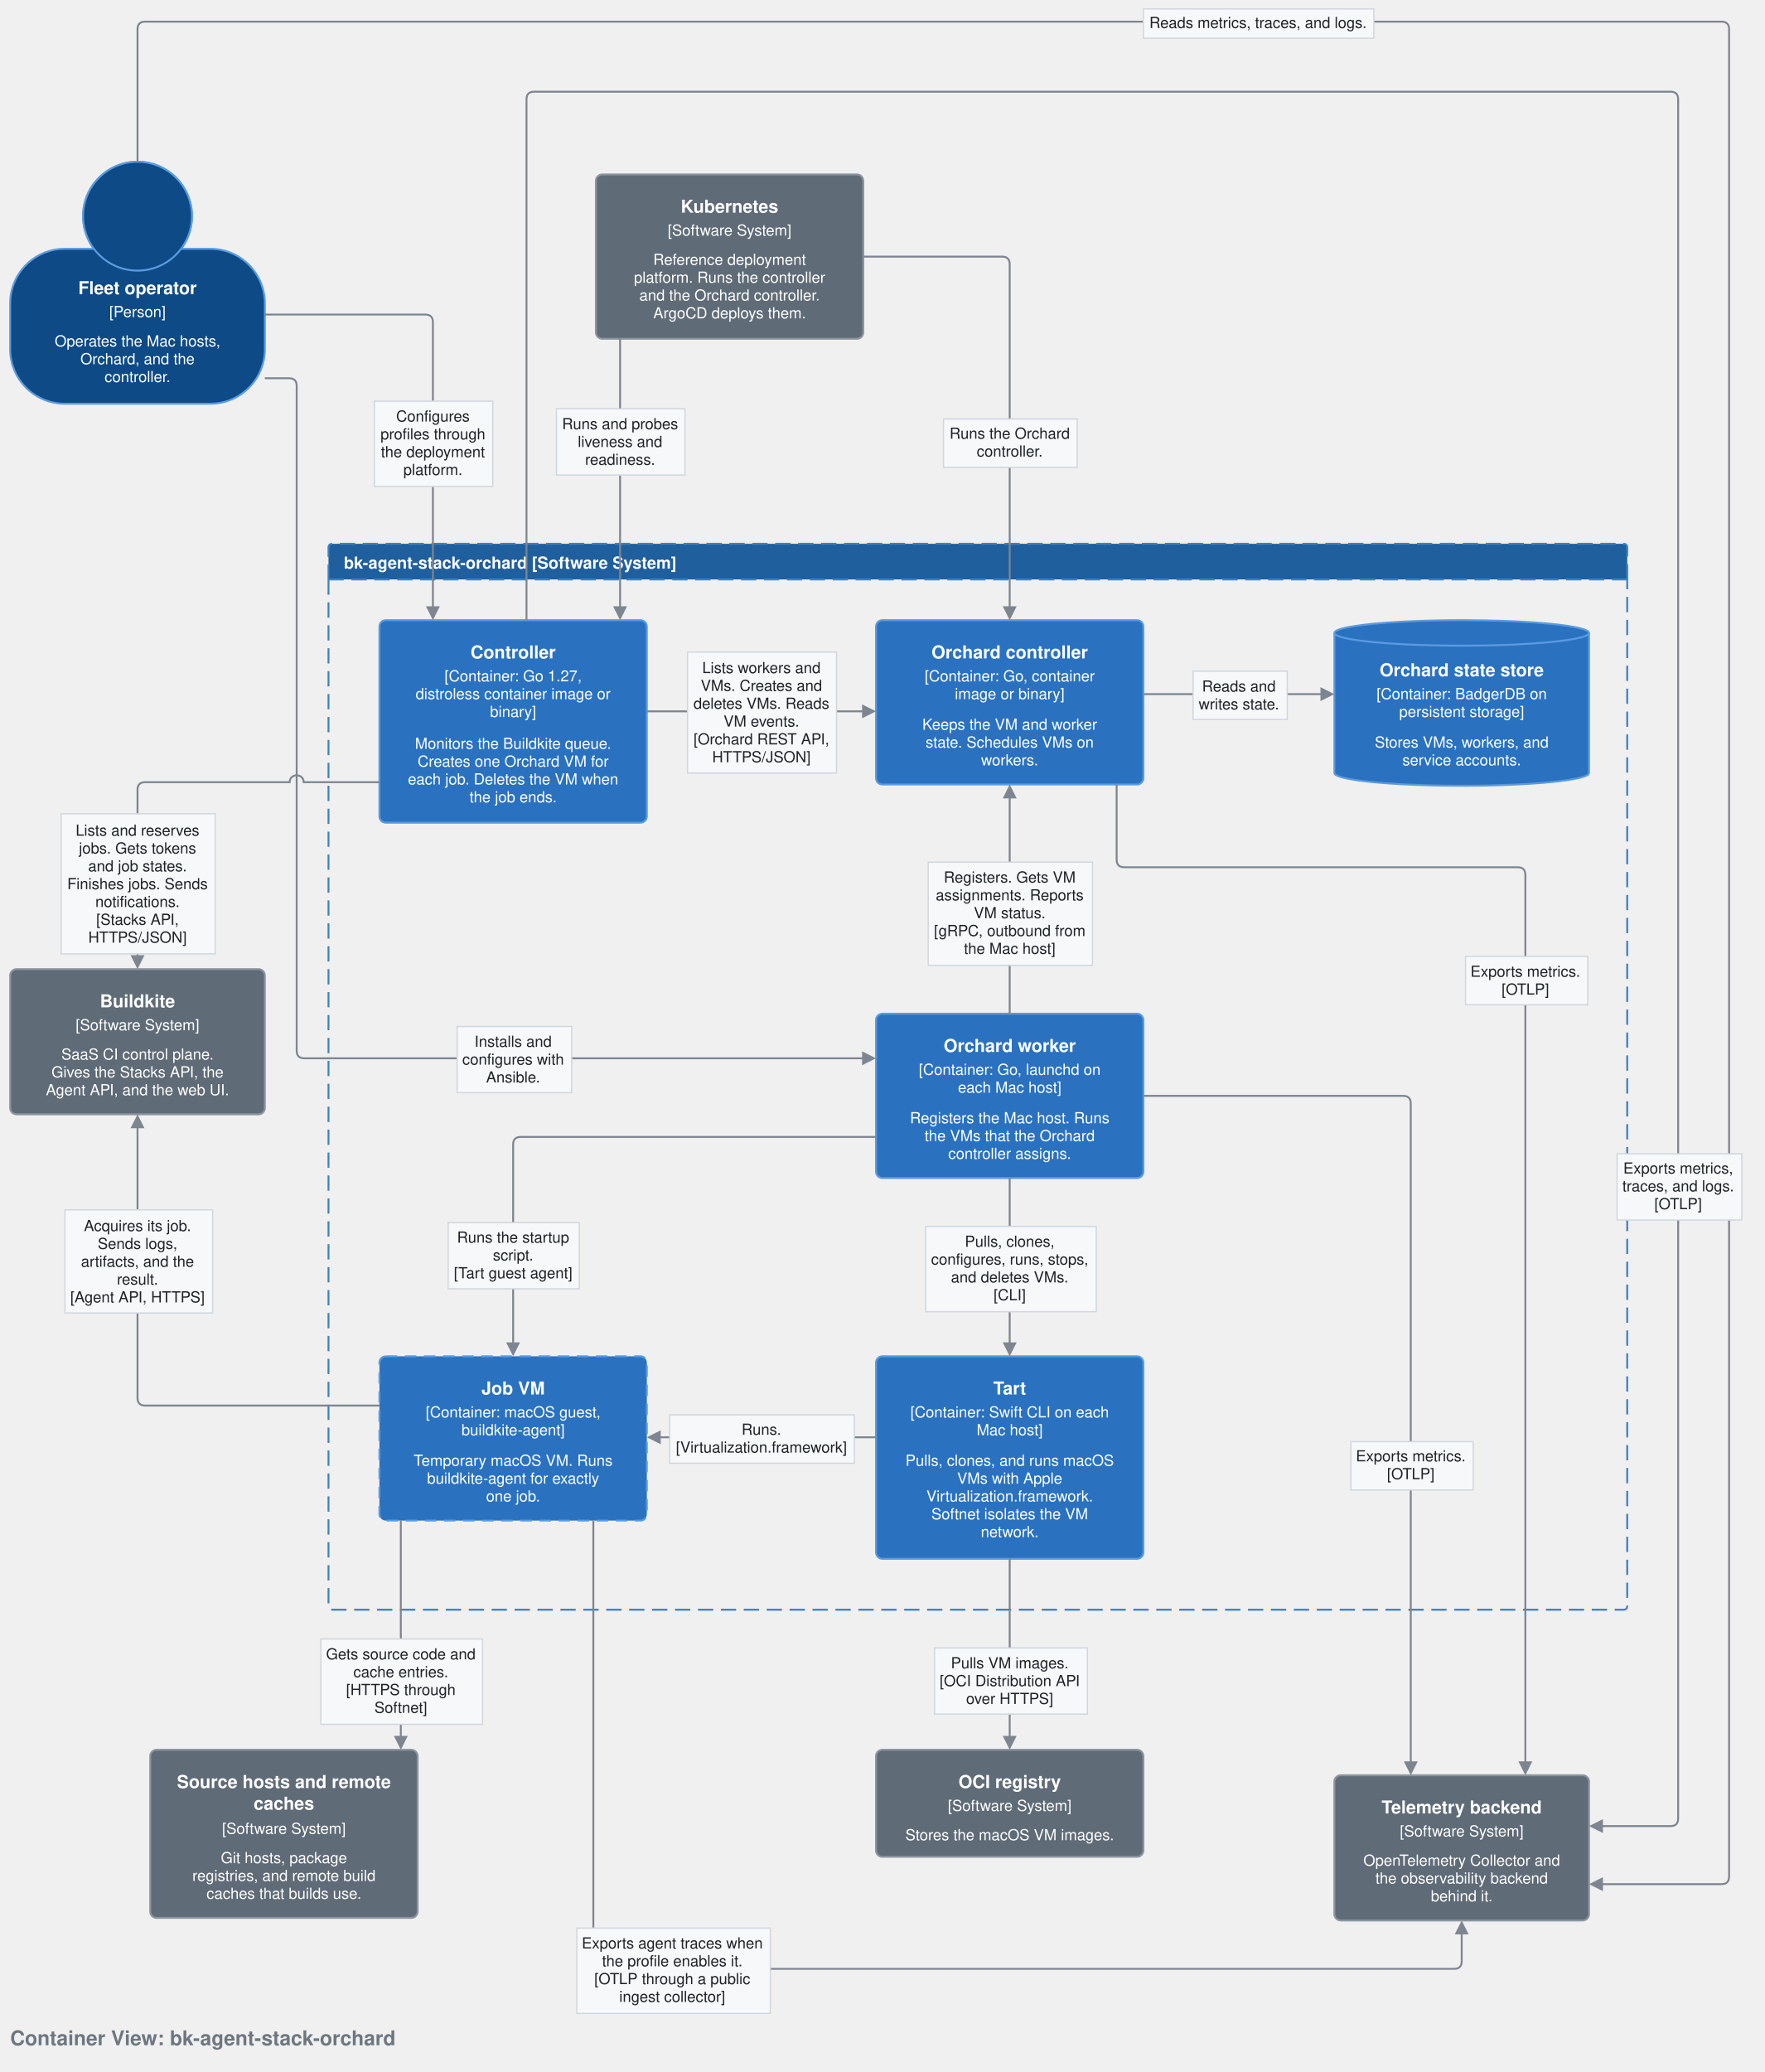
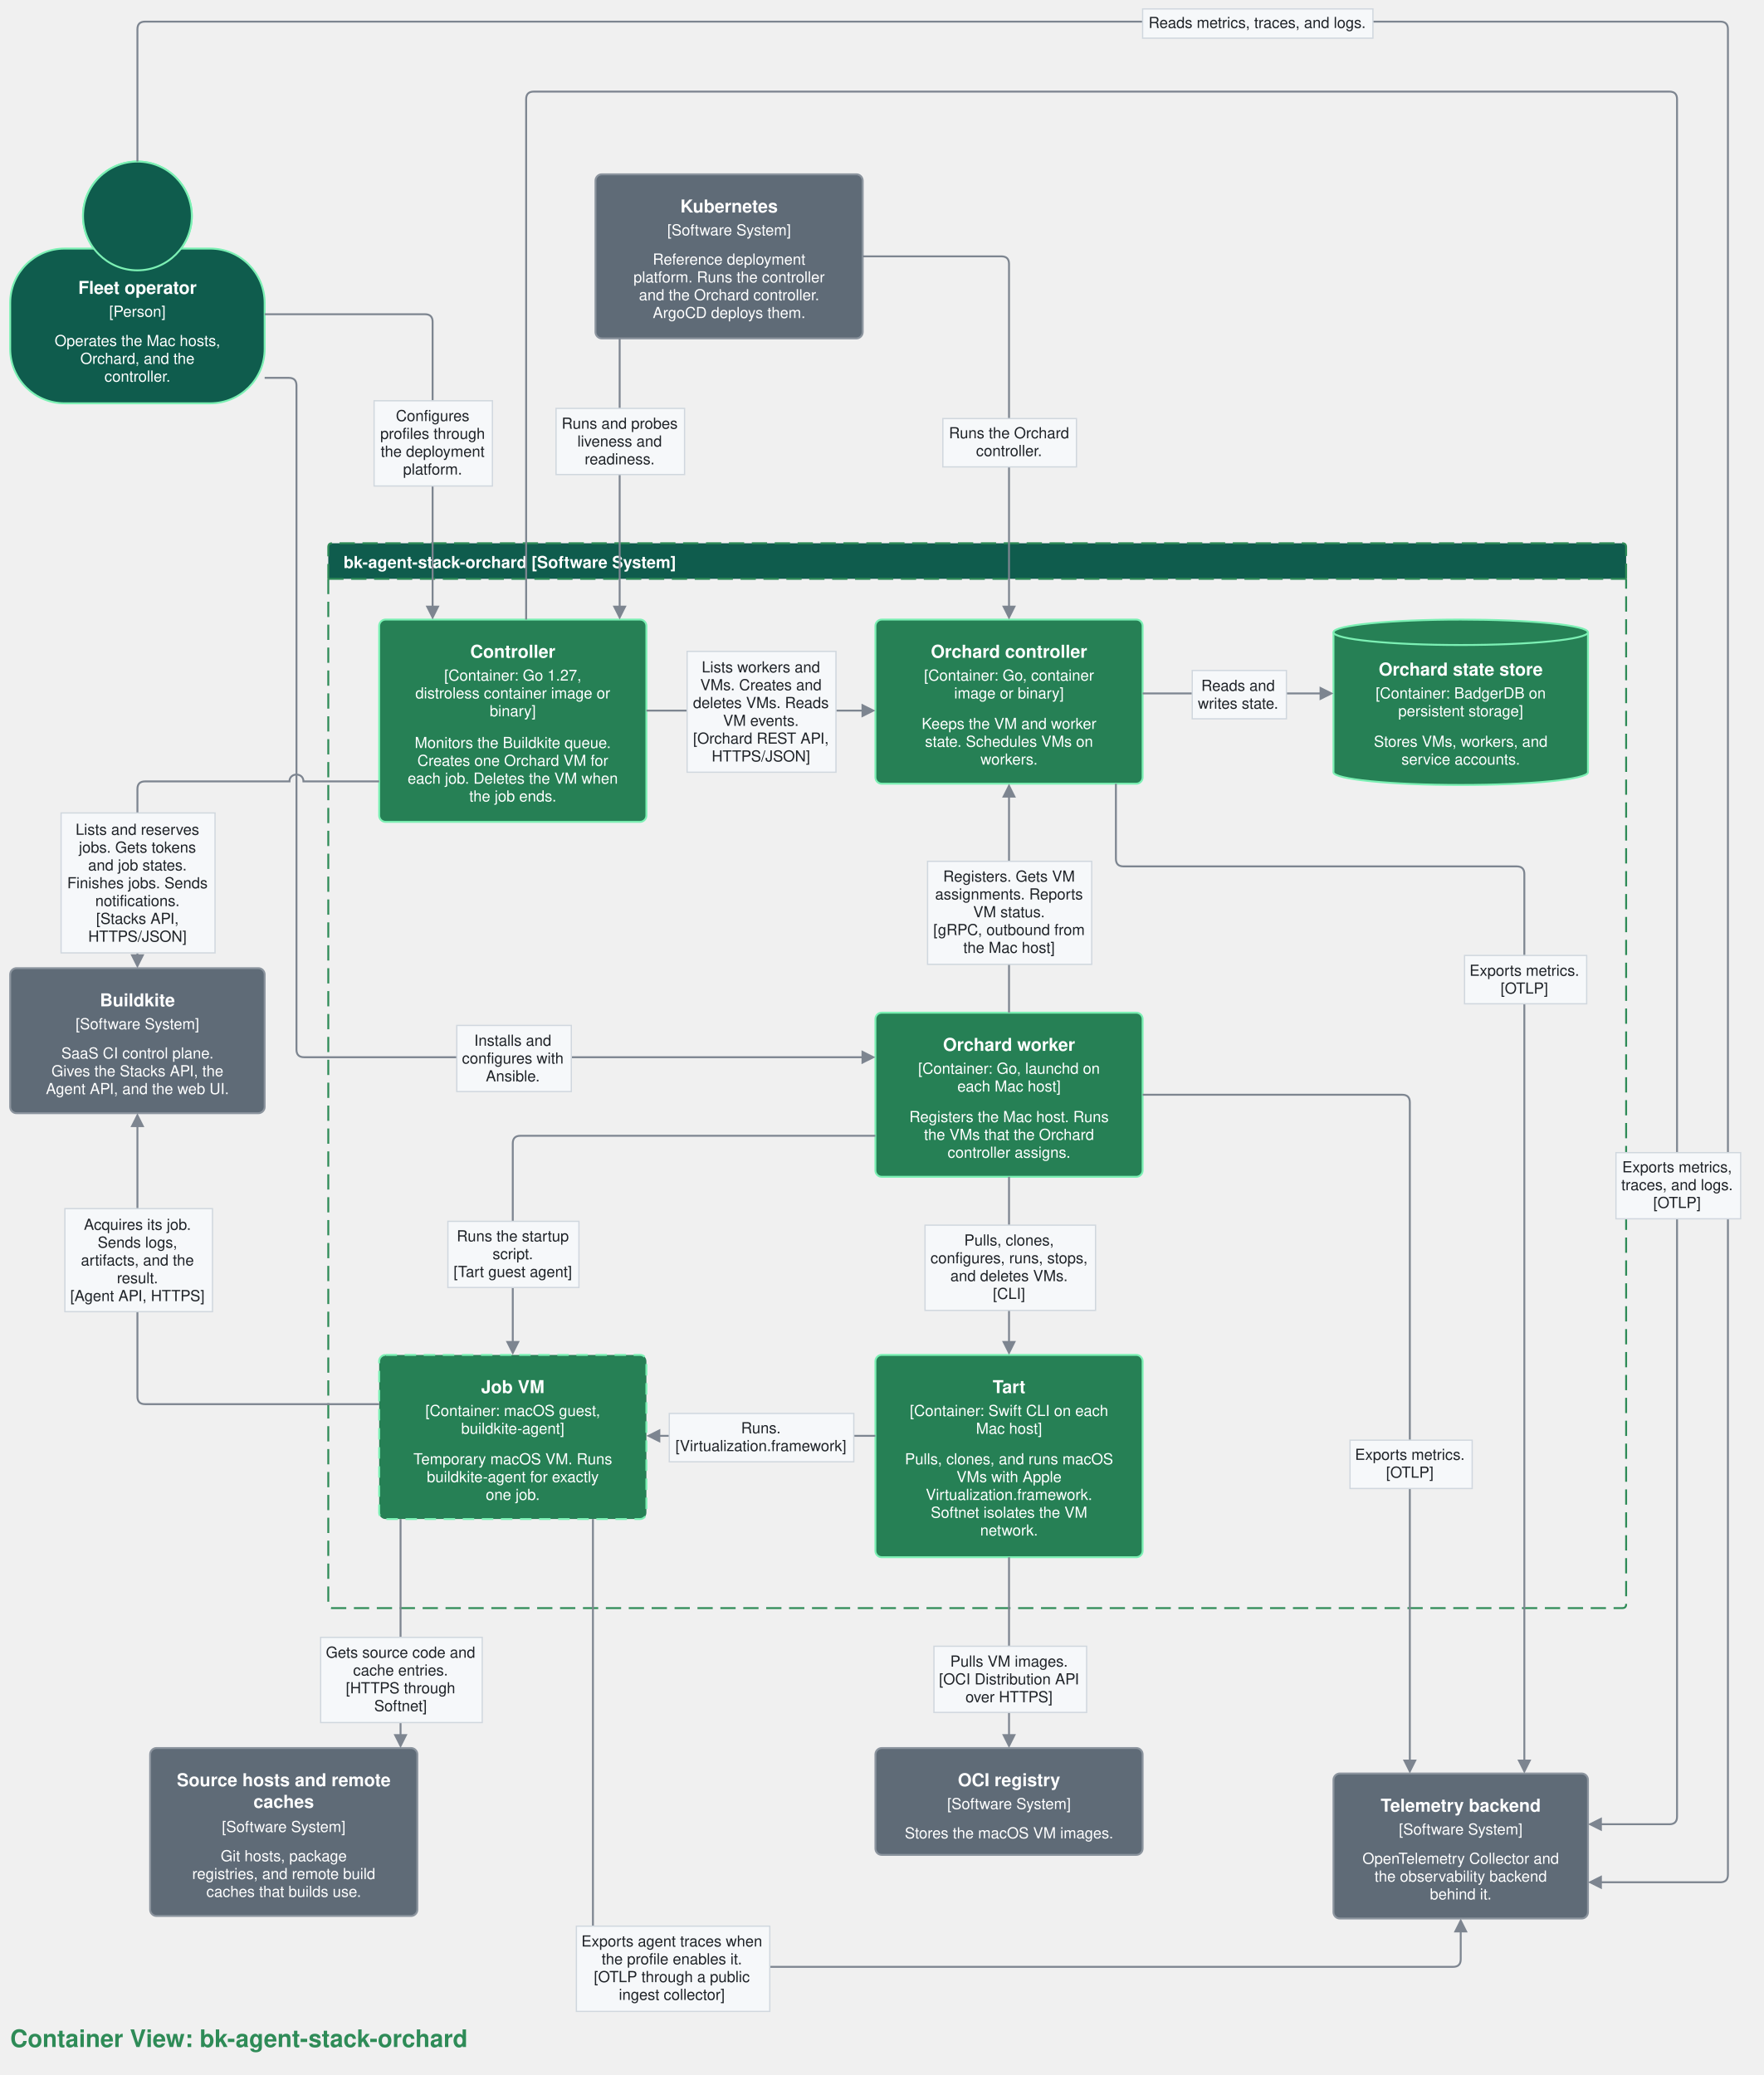
- <svg xmlns="http://www.w3.org/2000/svg" style="background: transparent; background-color: transparent; color-scheme: light;" version="1.1" width="1386px" height="1627px" viewBox="0 0 1386 1627">
+ <svg xmlns="http://www.w3.org/2000/svg" style="background: transparent; background-color: transparent; color-scheme: light;" version="1.1" width="1386px" height="1631px" viewBox="0 0 1386 1631">
  <defs />
  <g>
    <g data-cell-id="0">
      <g data-cell-id="1">
        <g data-cell-id="p37">
          <g>
-             <path d="M 1278 455 L 1278 430 Q 1278 427 1275 427 L 261 427 Q 258 427 258 430 L 258 455" fill="#1f5f9e" stroke="#3b82c4" stroke-width="1.5" stroke-miterlimit="10" stroke-dasharray="12 6" pointer-events="all" style="fill: rgb(31, 95, 158); stroke: rgb(59, 130, 196);" />
-             <path d="M 258 455 L 258 1261 Q 258 1264 261 1264 L 1275 1264 Q 1278 1264 1278 1261 L 1278 455" fill="none" stroke="#3b82c4" stroke-width="1.5" stroke-miterlimit="10" stroke-dasharray="12 6" pointer-events="none" style="stroke: rgb(59, 130, 196);" />
-             <path d="M 258 455 L 1278 455" fill="none" stroke="#3b82c4" stroke-width="1.5" stroke-miterlimit="10" stroke-dasharray="12 6" pointer-events="none" style="stroke: rgb(59, 130, 196);" />
+             <path d="M 1278 455 L 1278 430 Q 1278 427 1275 427 L 261 427 Q 258 427 258 430 L 258 455" fill="#0f5c4d" stroke="#2e8b57" stroke-width="1.5" stroke-miterlimit="10" stroke-dasharray="12 6" pointer-events="all" style="fill: rgb(15, 92, 77); stroke: rgb(46, 139, 87);" />
+             <path d="M 258 455 L 258 1261 Q 258 1264 261 1264 L 1275 1264 Q 1278 1264 1278 1261 L 1278 455" fill="none" stroke="#2e8b57" stroke-width="1.5" stroke-miterlimit="10" stroke-dasharray="12 6" pointer-events="none" style="stroke: rgb(46, 139, 87);" />
+             <path d="M 258 455 L 1278 455" fill="none" stroke="#2e8b57" stroke-width="1.5" stroke-miterlimit="10" stroke-dasharray="12 6" pointer-events="none" style="stroke: rgb(46, 139, 87);" />
          </g>
          <g>
            <g fill="#ffffff" font-family="Helvetica" font-weight="bold" text-anchor="start" font-size="13px" style="fill: rgb(255, 255, 255);">
              <text x="270" y="446.5">bk-agent-stack-orchard  [Software System]</text>
            </g>
          </g>
        </g>
        <g data-cell-id="op">
          <g>
-             <ellipse cx="108" cy="169.75" rx="42.75" ry="42.75" fill="#0d4a86" stroke="#5a9be0" stroke-width="1.5" pointer-events="all" style="fill: rgb(13, 74, 134); stroke: rgb(90, 155, 224);" />
-             <path d="M 8 238.15 C 8 214.54 27.14 195.4 50.75 195.4 L 165.25 195.4 C 188.86 195.4 208 214.54 208 238.15 L 208 274.25 C 208 297.86 188.86 317 165.25 317 L 50.75 317 C 27.14 317 8 297.86 8 274.25 Z" fill="#0d4a86" stroke="#5a9be0" stroke-width="1.5" stroke-miterlimit="10" pointer-events="all" style="fill: rgb(13, 74, 134); stroke: rgb(90, 155, 224);" />
-             <ellipse cx="108" cy="169.75" rx="42.75" ry="42.75" fill="#0d4a86" stroke="#5a9be0" stroke-width="1.5" pointer-events="all" style="fill: rgb(13, 74, 134); stroke: rgb(90, 155, 224);" />
+             <ellipse cx="108" cy="169.75" rx="42.75" ry="42.75" fill="#0f5c4d" stroke="#7cf0b4" stroke-width="1.5" pointer-events="all" style="fill: rgb(15, 92, 77); stroke: rgb(124, 240, 180);" />
+             <path d="M 8 238.15 C 8 214.54 27.14 195.4 50.75 195.4 L 165.25 195.4 C 188.86 195.4 208 214.54 208 238.15 L 208 274.25 C 208 297.86 188.86 317 165.25 317 L 50.75 317 C 27.14 317 8 297.86 8 274.25 Z" fill="#0f5c4d" stroke="#7cf0b4" stroke-width="1.5" stroke-miterlimit="10" pointer-events="all" style="fill: rgb(15, 92, 77); stroke: rgb(124, 240, 180);" />
+             <ellipse cx="108" cy="169.75" rx="42.75" ry="42.75" fill="#0f5c4d" stroke="#7cf0b4" stroke-width="1.5" pointer-events="all" style="fill: rgb(15, 92, 77); stroke: rgb(124, 240, 180);" />
          </g>
          <g data-cell-id="t1">
            <g>
              <rect x="14" y="213" width="188" height="18" fill="none" stroke="none" pointer-events="all" />
            </g>
            <g>
              <g fill="#ffffff" font-family="Helvetica" font-weight="bold" text-anchor="middle" font-size="14px" style="fill: rgb(255, 255, 255);">
                <text x="108" y="231">Fleet operator</text>
              </g>
            </g>
          </g>
          <g data-cell-id="t2">
            <g>
              <rect x="14" y="233" width="188" height="15" fill="none" stroke="none" pointer-events="all" />
            </g>
            <g>
              <g fill="#ffffff" font-family="Helvetica" text-anchor="middle" font-size="12px" style="fill: rgb(255, 255, 255);">
                <text x="108" y="249">[Person]</text>
              </g>
            </g>
          </g>
          <g data-cell-id="t3">
            <g>
              <rect x="14" y="256" width="188" height="45" fill="none" stroke="none" pointer-events="all" />
            </g>
            <g>
              <g fill="#ffffff" font-family="Helvetica" text-anchor="middle" font-size="12px" style="fill: rgb(255, 255, 255);">
                <text x="108" y="272">Operates the Mac hosts,</text>
                <text x="108" y="286">Orchard, and the</text>
                <text x="108" y="300">controller.</text>
              </g>
            </g>
          </g>
        </g>
        <g data-cell-id="k8s">
          <g>
            <rect x="468" y="137" width="210" height="129" rx="5" ry="5" fill="#5f6b77" stroke="#8b949e" stroke-width="1.5" pointer-events="all" style="fill: rgb(95, 107, 119); stroke: rgb(139, 148, 158);" />
          </g>
          <g data-cell-id="t4">
            <g>
              <rect x="474" y="149" width="198" height="18" fill="none" stroke="none" pointer-events="all" />
            </g>
            <g>
              <g fill="#ffffff" font-family="Helvetica" font-weight="bold" text-anchor="middle" font-size="14px" style="fill: rgb(255, 255, 255);">
                <text x="573" y="167">Kubernetes</text>
              </g>
            </g>
          </g>
          <g data-cell-id="t5">
            <g>
              <rect x="474" y="169" width="198" height="15" fill="none" stroke="none" pointer-events="all" />
            </g>
            <g>
              <g fill="#ffffff" font-family="Helvetica" text-anchor="middle" font-size="12px" style="fill: rgb(255, 255, 255);">
                <text x="573" y="185">[Software System]</text>
              </g>
            </g>
          </g>
          <g data-cell-id="t6">
            <g>
              <rect x="474" y="192" width="198" height="60" fill="none" stroke="none" pointer-events="all" />
            </g>
            <g>
              <g fill="#ffffff" font-family="Helvetica" text-anchor="middle" font-size="12px" style="fill: rgb(255, 255, 255);">
                <text x="573" y="208">Reference deployment</text>
                <text x="573" y="222">platform. Runs the controller</text>
                <text x="573" y="236">and the Orchard controller.</text>
                <text x="573" y="250">ArgoCD deploys them.</text>
              </g>
            </g>
          </g>
        </g>
        <g data-cell-id="ctl">
          <g>
-             <rect x="298" y="487" width="210" height="159" rx="5" ry="5" fill="#2a72c0" stroke="#5a9be0" stroke-width="1.5" pointer-events="all" style="fill: rgb(42, 114, 192); stroke: rgb(90, 155, 224);" />
+             <rect x="298" y="487" width="210" height="159" rx="5" ry="5" fill="#268055" stroke="#7cf0b4" stroke-width="1.5" pointer-events="all" style="fill: rgb(38, 128, 85); stroke: rgb(124, 240, 180);" />
          </g>
          <g data-cell-id="t7">
            <g>
              <rect x="304" y="499" width="198" height="18" fill="none" stroke="none" pointer-events="all" />
            </g>
            <g>
              <g fill="#ffffff" font-family="Helvetica" font-weight="bold" text-anchor="middle" font-size="14px" style="fill: rgb(255, 255, 255);">
                <text x="403" y="517">Controller</text>
              </g>
            </g>
          </g>
          <g data-cell-id="t8">
            <g>
              <rect x="304" y="519" width="198" height="45" fill="none" stroke="none" pointer-events="all" />
            </g>
            <g>
              <g fill="#ffffff" font-family="Helvetica" text-anchor="middle" font-size="12px" style="fill: rgb(255, 255, 255);">
                <text x="403" y="535">[Container: Go 1.27,</text>
                <text x="403" y="549">distroless container image or</text>
                <text x="403" y="563">binary]</text>
              </g>
            </g>
          </g>
          <g data-cell-id="t9">
            <g>
              <rect x="304" y="572" width="198" height="60" fill="none" stroke="none" pointer-events="all" />
            </g>
            <g>
              <g fill="#ffffff" font-family="Helvetica" text-anchor="middle" font-size="12px" style="fill: rgb(255, 255, 255);">
                <text x="403" y="588">Monitors the Buildkite queue.</text>
                <text x="403" y="602">Creates one Orchard VM for</text>
                <text x="403" y="616">each job. Deletes the VM when</text>
                <text x="403" y="630">the job ends.</text>
              </g>
            </g>
          </g>
        </g>
        <g data-cell-id="oc">
          <g>
-             <rect x="688" y="487" width="210" height="129" rx="5" ry="5" fill="#2a72c0" stroke="#5a9be0" stroke-width="1.5" pointer-events="all" style="fill: rgb(42, 114, 192); stroke: rgb(90, 155, 224);" />
+             <rect x="688" y="487" width="210" height="129" rx="5" ry="5" fill="#268055" stroke="#7cf0b4" stroke-width="1.5" pointer-events="all" style="fill: rgb(38, 128, 85); stroke: rgb(124, 240, 180);" />
          </g>
          <g data-cell-id="t10">
            <g>
              <rect x="694" y="499" width="198" height="18" fill="none" stroke="none" pointer-events="all" />
            </g>
            <g>
              <g fill="#ffffff" font-family="Helvetica" font-weight="bold" text-anchor="middle" font-size="14px" style="fill: rgb(255, 255, 255);">
                <text x="793" y="517">Orchard controller</text>
              </g>
            </g>
          </g>
          <g data-cell-id="t11">
            <g>
              <rect x="694" y="519" width="198" height="30" fill="none" stroke="none" pointer-events="all" />
            </g>
            <g>
              <g fill="#ffffff" font-family="Helvetica" text-anchor="middle" font-size="12px" style="fill: rgb(255, 255, 255);">
                <text x="793" y="535">[Container: Go, container</text>
                <text x="793" y="549">image or binary]</text>
              </g>
            </g>
          </g>
          <g data-cell-id="t12">
            <g>
              <rect x="694" y="557" width="198" height="45" fill="none" stroke="none" pointer-events="all" />
            </g>
            <g>
              <g fill="#ffffff" font-family="Helvetica" text-anchor="middle" font-size="12px" style="fill: rgb(255, 255, 255);">
                <text x="793" y="573">Keeps the VM and worker</text>
                <text x="793" y="587">state. Schedules VMs on</text>
                <text x="793" y="601">workers.</text>
              </g>
            </g>
          </g>
        </g>
        <g data-cell-id="st">
          <g>
-             <path d="M 1048 497 C 1048 491.48 1092.77 487 1148 487 C 1174.52 487 1199.96 488.05 1218.71 489.93 C 1237.46 491.8 1248 494.35 1248 497 L 1248 607 C 1248 612.52 1203.23 617 1148 617 C 1092.77 617 1048 612.52 1048 607 Z" fill="#2a72c0" stroke="#5a9be0" stroke-width="1.5" stroke-miterlimit="10" pointer-events="all" style="fill: rgb(42, 114, 192); stroke: rgb(90, 155, 224);" />
-             <path d="M 1248 497 C 1248 502.52 1203.23 507 1148 507 C 1092.77 507 1048 502.52 1048 497" fill="none" stroke="#5a9be0" stroke-width="1.5" stroke-miterlimit="10" pointer-events="all" style="stroke: rgb(90, 155, 224);" />
+             <path d="M 1048 497 C 1048 491.48 1092.77 487 1148 487 C 1174.52 487 1199.96 488.05 1218.71 489.93 C 1237.46 491.8 1248 494.35 1248 497 L 1248 607 C 1248 612.52 1203.23 617 1148 617 C 1092.77 617 1048 612.52 1048 607 Z" fill="#268055" stroke="#7cf0b4" stroke-width="1.5" stroke-miterlimit="10" pointer-events="all" style="fill: rgb(38, 128, 85); stroke: rgb(124, 240, 180);" />
+             <path d="M 1248 497 C 1248 502.52 1203.23 507 1148 507 C 1092.77 507 1048 502.52 1048 497" fill="none" stroke="#7cf0b4" stroke-width="1.5" stroke-miterlimit="10" pointer-events="all" style="stroke: rgb(124, 240, 180);" />
          </g>
          <g data-cell-id="t13">
            <g>
              <rect x="1054" y="513" width="188" height="18" fill="none" stroke="none" pointer-events="all" />
            </g>
            <g>
              <g fill="#ffffff" font-family="Helvetica" font-weight="bold" text-anchor="middle" font-size="14px" style="fill: rgb(255, 255, 255);">
                <text x="1148" y="531">Orchard state store</text>
              </g>
            </g>
          </g>
          <g data-cell-id="t14">
            <g>
              <rect x="1054" y="533" width="188" height="30" fill="none" stroke="none" pointer-events="all" />
            </g>
            <g>
              <g fill="#ffffff" font-family="Helvetica" text-anchor="middle" font-size="12px" style="fill: rgb(255, 255, 255);">
                <text x="1148" y="549">[Container: BadgerDB on</text>
                <text x="1148" y="563">persistent storage]</text>
              </g>
            </g>
          </g>
          <g data-cell-id="t15">
            <g>
              <rect x="1054" y="571" width="188" height="30" fill="none" stroke="none" pointer-events="all" />
            </g>
            <g>
              <g fill="#ffffff" font-family="Helvetica" text-anchor="middle" font-size="12px" style="fill: rgb(255, 255, 255);">
                <text x="1148" y="587">Stores VMs, workers, and</text>
                <text x="1148" y="601">service accounts.</text>
              </g>
            </g>
          </g>
        </g>
        <g data-cell-id="w">
          <g>
-             <rect x="688" y="796" width="210" height="129" rx="5" ry="5" fill="#2a72c0" stroke="#5a9be0" stroke-width="1.5" pointer-events="all" style="fill: rgb(42, 114, 192); stroke: rgb(90, 155, 224);" />
+             <rect x="688" y="796" width="210" height="129" rx="5" ry="5" fill="#268055" stroke="#7cf0b4" stroke-width="1.5" pointer-events="all" style="fill: rgb(38, 128, 85); stroke: rgb(124, 240, 180);" />
          </g>
          <g data-cell-id="t16">
            <g>
              <rect x="694" y="808" width="198" height="18" fill="none" stroke="none" pointer-events="all" />
            </g>
            <g>
              <g fill="#ffffff" font-family="Helvetica" font-weight="bold" text-anchor="middle" font-size="14px" style="fill: rgb(255, 255, 255);">
                <text x="793" y="826">Orchard worker</text>
              </g>
            </g>
          </g>
          <g data-cell-id="t17">
            <g>
              <rect x="694" y="828" width="198" height="30" fill="none" stroke="none" pointer-events="all" />
            </g>
            <g>
              <g fill="#ffffff" font-family="Helvetica" text-anchor="middle" font-size="12px" style="fill: rgb(255, 255, 255);">
                <text x="793" y="844">[Container: Go, launchd on</text>
                <text x="793" y="858">each Mac host]</text>
              </g>
            </g>
          </g>
          <g data-cell-id="t18">
            <g>
              <rect x="694" y="866" width="198" height="45" fill="none" stroke="none" pointer-events="all" />
            </g>
            <g>
              <g fill="#ffffff" font-family="Helvetica" text-anchor="middle" font-size="12px" style="fill: rgb(255, 255, 255);">
                <text x="793" y="882">Registers the Mac host. Runs</text>
                <text x="793" y="896">the VMs that the Orchard</text>
                <text x="793" y="910">controller assigns.</text>
              </g>
            </g>
          </g>
        </g>
        <g data-cell-id="vm">
          <g>
-             <rect x="298" y="1065" width="210" height="129" rx="5" ry="5" fill="#2a72c0" stroke="#5a9be0" stroke-width="1.5" stroke-dasharray="9 6" pointer-events="all" style="fill: rgb(42, 114, 192); stroke: rgb(90, 155, 224);" />
+             <rect x="298" y="1065" width="210" height="129" rx="5" ry="5" fill="#268055" stroke="#7cf0b4" stroke-width="1.5" stroke-dasharray="9 6" pointer-events="all" style="fill: rgb(38, 128, 85); stroke: rgb(124, 240, 180);" />
          </g>
          <g data-cell-id="t19">
            <g>
              <rect x="304" y="1077" width="198" height="18" fill="none" stroke="none" pointer-events="all" />
            </g>
            <g>
              <g fill="#ffffff" font-family="Helvetica" font-weight="bold" text-anchor="middle" font-size="14px" style="fill: rgb(255, 255, 255);">
                <text x="403" y="1095">Job VM</text>
              </g>
            </g>
          </g>
          <g data-cell-id="t20">
            <g>
              <rect x="304" y="1097" width="198" height="30" fill="none" stroke="none" pointer-events="all" />
            </g>
            <g>
              <g fill="#ffffff" font-family="Helvetica" text-anchor="middle" font-size="12px" style="fill: rgb(255, 255, 255);">
                <text x="403" y="1113">[Container: macOS guest,</text>
                <text x="403" y="1127">buildkite-agent]</text>
              </g>
            </g>
          </g>
          <g data-cell-id="t21">
            <g>
              <rect x="304" y="1135" width="198" height="45" fill="none" stroke="none" pointer-events="all" />
            </g>
            <g>
              <g fill="#ffffff" font-family="Helvetica" text-anchor="middle" font-size="12px" style="fill: rgb(255, 255, 255);">
                <text x="403" y="1151">Temporary macOS VM. Runs</text>
                <text x="403" y="1165">buildkite-agent for exactly</text>
                <text x="403" y="1179">one job.</text>
              </g>
            </g>
          </g>
        </g>
        <g data-cell-id="t">
          <g>
-             <rect x="688" y="1065" width="210" height="159" rx="5" ry="5" fill="#2a72c0" stroke="#5a9be0" stroke-width="1.5" pointer-events="all" style="fill: rgb(42, 114, 192); stroke: rgb(90, 155, 224);" />
+             <rect x="688" y="1065" width="210" height="159" rx="5" ry="5" fill="#268055" stroke="#7cf0b4" stroke-width="1.5" pointer-events="all" style="fill: rgb(38, 128, 85); stroke: rgb(124, 240, 180);" />
          </g>
          <g data-cell-id="t22">
            <g>
              <rect x="694" y="1077" width="198" height="18" fill="none" stroke="none" pointer-events="all" />
            </g>
            <g>
              <g fill="#ffffff" font-family="Helvetica" font-weight="bold" text-anchor="middle" font-size="14px" style="fill: rgb(255, 255, 255);">
                <text x="793" y="1095">Tart</text>
              </g>
            </g>
          </g>
          <g data-cell-id="t23">
            <g>
              <rect x="694" y="1097" width="198" height="30" fill="none" stroke="none" pointer-events="all" />
            </g>
            <g>
              <g fill="#ffffff" font-family="Helvetica" text-anchor="middle" font-size="12px" style="fill: rgb(255, 255, 255);">
                <text x="793" y="1113">[Container: Swift CLI on each</text>
                <text x="793" y="1127">Mac host]</text>
              </g>
            </g>
          </g>
          <g data-cell-id="t24">
            <g>
              <rect x="694" y="1135" width="198" height="75" fill="none" stroke="none" pointer-events="all" />
            </g>
            <g>
              <g fill="#ffffff" font-family="Helvetica" text-anchor="middle" font-size="12px" style="fill: rgb(255, 255, 255);">
                <text x="793" y="1151">Pulls, clones, and runs macOS</text>
                <text x="793" y="1165">VMs with Apple</text>
                <text x="793" y="1179">Virtualization.framework.</text>
                <text x="793" y="1193">Softnet isolates the VM</text>
                <text x="793" y="1207">network.</text>
              </g>
            </g>
          </g>
        </g>
        <g data-cell-id="bk">
          <g>
            <rect x="8" y="761" width="200" height="114" rx="5" ry="5" fill="#5f6b77" stroke="#8b949e" stroke-width="1.5" pointer-events="all" style="fill: rgb(95, 107, 119); stroke: rgb(139, 148, 158);" />
          </g>
          <g data-cell-id="t25">
            <g>
              <rect x="14" y="773" width="188" height="18" fill="none" stroke="none" pointer-events="all" />
            </g>
            <g>
              <g fill="#ffffff" font-family="Helvetica" font-weight="bold" text-anchor="middle" font-size="14px" style="fill: rgb(255, 255, 255);">
                <text x="108" y="791">Buildkite</text>
              </g>
            </g>
          </g>
          <g data-cell-id="t26">
            <g>
              <rect x="14" y="793" width="188" height="15" fill="none" stroke="none" pointer-events="all" />
            </g>
            <g>
              <g fill="#ffffff" font-family="Helvetica" text-anchor="middle" font-size="12px" style="fill: rgb(255, 255, 255);">
                <text x="108" y="809">[Software System]</text>
              </g>
            </g>
          </g>
          <g data-cell-id="t27">
            <g>
              <rect x="14" y="816" width="188" height="45" fill="none" stroke="none" pointer-events="all" />
            </g>
            <g>
              <g fill="#ffffff" font-family="Helvetica" text-anchor="middle" font-size="12px" style="fill: rgb(255, 255, 255);">
                <text x="108" y="832">SaaS CI control plane.</text>
                <text x="108" y="846">Gives the Stacks API, the</text>
                <text x="108" y="860">Agent API, and the web UI.</text>
              </g>
            </g>
          </g>
        </g>
        <g data-cell-id="src">
          <g>
            <rect x="118" y="1374" width="210" height="132" rx="5" ry="5" fill="#5f6b77" stroke="#8b949e" stroke-width="1.5" pointer-events="all" style="fill: rgb(95, 107, 119); stroke: rgb(139, 148, 158);" />
          </g>
          <g data-cell-id="t28">
            <g>
              <rect x="124" y="1386" width="198" height="36" fill="none" stroke="none" pointer-events="all" />
            </g>
            <g>
              <g fill="#ffffff" font-family="Helvetica" font-weight="bold" text-anchor="middle" font-size="14px" style="fill: rgb(255, 255, 255);">
                <text x="223" y="1404">Source hosts and remote</text>
                <text x="223" y="1421">caches</text>
              </g>
            </g>
          </g>
          <g data-cell-id="t29">
            <g>
              <rect x="124" y="1424" width="198" height="15" fill="none" stroke="none" pointer-events="all" />
            </g>
            <g>
              <g fill="#ffffff" font-family="Helvetica" text-anchor="middle" font-size="12px" style="fill: rgb(255, 255, 255);">
                <text x="223" y="1440">[Software System]</text>
              </g>
            </g>
          </g>
          <g data-cell-id="t30">
            <g>
              <rect x="124" y="1447" width="198" height="45" fill="none" stroke="none" pointer-events="all" />
            </g>
            <g>
              <g fill="#ffffff" font-family="Helvetica" text-anchor="middle" font-size="12px" style="fill: rgb(255, 255, 255);">
                <text x="223" y="1463">Git hosts, package</text>
                <text x="223" y="1477">registries, and remote build</text>
                <text x="223" y="1491">caches that builds use.</text>
              </g>
            </g>
          </g>
        </g>
        <g data-cell-id="reg">
          <g>
            <rect x="688" y="1374" width="210" height="84" rx="5" ry="5" fill="#5f6b77" stroke="#8b949e" stroke-width="1.5" pointer-events="all" style="fill: rgb(95, 107, 119); stroke: rgb(139, 148, 158);" />
          </g>
          <g data-cell-id="t31">
            <g>
              <rect x="694" y="1386" width="198" height="18" fill="none" stroke="none" pointer-events="all" />
            </g>
            <g>
              <g fill="#ffffff" font-family="Helvetica" font-weight="bold" text-anchor="middle" font-size="14px" style="fill: rgb(255, 255, 255);">
                <text x="793" y="1404">OCI registry</text>
              </g>
            </g>
          </g>
          <g data-cell-id="t32">
            <g>
              <rect x="694" y="1406" width="198" height="15" fill="none" stroke="none" pointer-events="all" />
            </g>
            <g>
              <g fill="#ffffff" font-family="Helvetica" text-anchor="middle" font-size="12px" style="fill: rgb(255, 255, 255);">
                <text x="793" y="1422">[Software System]</text>
              </g>
            </g>
          </g>
          <g data-cell-id="t33">
            <g>
              <rect x="694" y="1429" width="198" height="15" fill="none" stroke="none" pointer-events="all" />
            </g>
            <g>
              <g fill="#ffffff" font-family="Helvetica" text-anchor="middle" font-size="12px" style="fill: rgb(255, 255, 255);">
                <text x="793" y="1445">Stores the macOS VM images.</text>
              </g>
            </g>
          </g>
        </g>
        <g data-cell-id="tel">
          <g>
            <rect x="1048" y="1394" width="200" height="114" rx="5" ry="5" fill="#5f6b77" stroke="#8b949e" stroke-width="1.5" pointer-events="all" style="fill: rgb(95, 107, 119); stroke: rgb(139, 148, 158);" />
          </g>
          <g data-cell-id="t34">
            <g>
              <rect x="1054" y="1406" width="188" height="18" fill="none" stroke="none" pointer-events="all" />
            </g>
            <g>
              <g fill="#ffffff" font-family="Helvetica" font-weight="bold" text-anchor="middle" font-size="14px" style="fill: rgb(255, 255, 255);">
                <text x="1148" y="1424">Telemetry backend</text>
              </g>
            </g>
          </g>
          <g data-cell-id="t35">
            <g>
              <rect x="1054" y="1426" width="188" height="15" fill="none" stroke="none" pointer-events="all" />
            </g>
            <g>
              <g fill="#ffffff" font-family="Helvetica" text-anchor="middle" font-size="12px" style="fill: rgb(255, 255, 255);">
                <text x="1148" y="1442">[Software System]</text>
              </g>
            </g>
          </g>
          <g data-cell-id="t36">
            <g>
              <rect x="1054" y="1449" width="188" height="45" fill="none" stroke="none" pointer-events="all" />
            </g>
            <g>
              <g fill="#ffffff" font-family="Helvetica" text-anchor="middle" font-size="12px" style="fill: rgb(255, 255, 255);">
                <text x="1148" y="1465">OpenTelemetry Collector and</text>
                <text x="1148" y="1479">the observability backend</text>
                <text x="1148" y="1493">behind it.</text>
              </g>
            </g>
          </g>
        </g>
        <g data-cell-id="e38">
          <g>
            <path d="M 208 247 L 334 247 Q 340 247 340 253 L 340 476.82" fill="none" stroke="#7d8590" stroke-width="1.5" stroke-miterlimit="10" pointer-events="stroke" style="stroke: rgb(125, 133, 144);" />
            <path d="M 340 485.32 L 335.75 476.82 L 344.25 476.82 Z" fill="#7d8590" stroke="#7d8590" stroke-width="1.5" stroke-miterlimit="10" pointer-events="all" style="fill: rgb(125, 133, 144); stroke: rgb(125, 133, 144);" />
          </g>
          <g>
            <g fill="#1f2328" font-family="Helvetica" text-anchor="middle" font-size="12px" style="fill: rgb(31, 35, 40);">
              <rect fill="#f6f8fa" stroke="#d0d7de" x="294" y="315" width="93" height="67" stroke-width="1" style="fill: rgb(246, 248, 250); stroke: rgb(208, 215, 222);" />
              <text x="340" y="331">Configures</text>
              <text x="340" y="345">profiles through</text>
              <text x="340" y="359">the deployment</text>
              <text x="340" y="373">platform.</text>
            </g>
          </g>
        </g>
        <g data-cell-id="e39">
          <g>
            <path d="M 208 297 L 227 297 Q 233 297 233 303 L 233 825 Q 233 831 239 831 L 677.82 831" fill="none" stroke="#7d8590" stroke-width="1.5" stroke-miterlimit="10" pointer-events="stroke" style="stroke: rgb(125, 133, 144);" />
            <path d="M 686.32 831 L 677.82 835.25 L 677.82 826.75 Z" fill="#7d8590" stroke="#7d8590" stroke-width="1.5" stroke-miterlimit="10" pointer-events="all" style="fill: rgb(125, 133, 144); stroke: rgb(125, 133, 144);" />
          </g>
          <g>
            <g fill="#1f2328" font-family="Helvetica" text-anchor="middle" font-size="12px" style="fill: rgb(31, 35, 40);">
              <rect fill="#f6f8fa" stroke="#d0d7de" x="359" y="806" width="90" height="52" stroke-width="1" style="fill: rgb(246, 248, 250); stroke: rgb(208, 215, 222);" />
              <text x="403" y="822">Installs and</text>
              <text x="403" y="836">configures with</text>
              <text x="403" y="850">Ansible.</text>
            </g>
          </g>
        </g>
        <g data-cell-id="e40">
          <g>
            <path d="M 108 127 L 108 23 Q 108 17 114 17 L 1352 17 Q 1358 17 1358 23 L 1358 1473.5 Q 1358 1479.5 1352 1479.5 L 1258.18 1479.5" fill="none" stroke="#7d8590" stroke-width="1.5" stroke-miterlimit="10" pointer-events="stroke" style="stroke: rgb(125, 133, 144);" />
            <path d="M 1249.68 1479.5 L 1258.18 1475.25 L 1258.18 1483.75 Z" fill="#7d8590" stroke="#7d8590" stroke-width="1.5" stroke-miterlimit="10" pointer-events="all" style="fill: rgb(125, 133, 144); stroke: rgb(125, 133, 144);" />
          </g>
          <g>
            <g fill="#1f2328" font-family="Helvetica" text-anchor="middle" font-size="12px" style="fill: rgb(31, 35, 40);">
              <rect fill="#f6f8fa" stroke="#d0d7de" x="898" y="7" width="181" height="23" stroke-width="1" style="fill: rgb(246, 248, 250); stroke: rgb(208, 215, 222);" />
              <text x="988" y="22">Reads metrics, traces, and logs.</text>
            </g>
          </g>
        </g>
        <g data-cell-id="e41">
          <g>
            <path d="M 487 266 L 487 476.82" fill="none" stroke="#7d8590" stroke-width="1.5" stroke-miterlimit="10" pointer-events="stroke" style="stroke: rgb(125, 133, 144);" />
            <path d="M 487 485.32 L 482.75 476.82 L 491.25 476.82 Z" fill="#7d8590" stroke="#7d8590" stroke-width="1.5" stroke-miterlimit="10" pointer-events="all" style="fill: rgb(125, 133, 144); stroke: rgb(125, 133, 144);" />
          </g>
          <g>
            <g fill="#1f2328" font-family="Helvetica" text-anchor="middle" font-size="12px" style="fill: rgb(31, 35, 40);">
              <rect fill="#f6f8fa" stroke="#d0d7de" x="437" y="321" width="101" height="52" stroke-width="1" style="fill: rgb(246, 248, 250); stroke: rgb(208, 215, 222);" />
              <text x="487" y="337">Runs and probes</text>
              <text x="487" y="351">liveness and</text>
              <text x="487" y="365">readiness.</text>
            </g>
          </g>
        </g>
        <g data-cell-id="e42">
          <g>
            <path d="M 678 201.5 L 787 201.5 Q 793 201.5 793 207.5 L 793 476.82" fill="none" stroke="#7d8590" stroke-width="1.5" stroke-miterlimit="10" pointer-events="stroke" style="stroke: rgb(125, 133, 144);" />
            <path d="M 793 485.32 L 788.75 476.82 L 797.25 476.82 Z" fill="#7d8590" stroke="#7d8590" stroke-width="1.5" stroke-miterlimit="10" pointer-events="all" style="fill: rgb(125, 133, 144); stroke: rgb(125, 133, 144);" />
          </g>
          <g>
            <g fill="#1f2328" font-family="Helvetica" text-anchor="middle" font-size="12px" style="fill: rgb(31, 35, 40);">
              <rect fill="#f6f8fa" stroke="#d0d7de" x="741" y="329" width="105" height="38" stroke-width="1" style="fill: rgb(246, 248, 250); stroke: rgb(208, 215, 222);" />
              <text x="793" y="344.5">Runs the Orchard</text>
              <text x="793" y="358.5">controller.</text>
            </g>
          </g>
        </g>
        <g data-cell-id="e43">
          <g>
            <path d="M 298 614.2 L 238.5 614.2 C 238.5 607.05 227.5 607.05 227.5 614.2 L 227.5 614.2 L 114 614.2 Q 108 614.2 108 620.2 L 108 750.82" fill="none" stroke="#7d8590" stroke-width="1.5" stroke-miterlimit="10" pointer-events="stroke" style="stroke: rgb(125, 133, 144);" />
            <path d="M 108 759.32 L 103.75 750.82 L 112.25 750.82 Z" fill="#7d8590" stroke="#7d8590" stroke-width="1.5" stroke-miterlimit="10" pointer-events="all" style="fill: rgb(125, 133, 144); stroke: rgb(125, 133, 144);" />
          </g>
          <g>
            <g fill="#1f2328" font-family="Helvetica" text-anchor="middle" font-size="12px" style="fill: rgb(31, 35, 40);">
              <rect fill="#f6f8fa" stroke="#d0d7de" x="48" y="639" width="121" height="110" stroke-width="1" style="fill: rgb(246, 248, 250); stroke: rgb(208, 215, 222);" />
              <text x="108" y="656.2">Lists and reserves</text>
              <text x="108" y="670.2">jobs. Gets tokens</text>
              <text x="108" y="684.2">and job states.</text>
              <text x="108" y="698.2">Finishes jobs. Sends</text>
              <text x="108" y="712.2">notifications.</text>
              <text x="108" y="726.2">[Stacks API,</text>
              <text x="108" y="740.2">HTTPS/JSON]</text>
            </g>
          </g>
        </g>
        <g data-cell-id="e44">
          <g>
            <path d="M 508 558.55 L 677.82 558.55" fill="none" stroke="#7d8590" stroke-width="1.5" stroke-miterlimit="10" pointer-events="stroke" style="stroke: rgb(125, 133, 144);" />
            <path d="M 686.32 558.55 L 677.82 562.8 L 677.82 554.3 Z" fill="#7d8590" stroke="#7d8590" stroke-width="1.5" stroke-miterlimit="10" pointer-events="all" style="fill: rgb(125, 133, 144); stroke: rgb(125, 133, 144);" />
          </g>
          <g>
            <g fill="#1f2328" font-family="Helvetica" text-anchor="middle" font-size="12px" style="fill: rgb(31, 35, 40);">
              <rect fill="#f6f8fa" stroke="#d0d7de" x="540" y="512" width="117" height="95" stroke-width="1" style="fill: rgb(246, 248, 250); stroke: rgb(208, 215, 222);" />
              <text x="598" y="528.55">Lists workers and</text>
              <text x="598" y="542.55">VMs. Creates and</text>
              <text x="598" y="556.55">deletes VMs. Reads</text>
              <text x="598" y="570.55">VM events.</text>
              <text x="598" y="584.55">[Orchard REST API,</text>
              <text x="598" y="598.55">HTTPS/JSON]</text>
            </g>
          </g>
        </g>
        <g data-cell-id="e45">
          <g>
            <path d="M 413.5 487 L 413.5 78 Q 413.5 72 419.5 72 L 1312 72 Q 1318 72 1318 78 L 1318 1427.9 Q 1318 1433.9 1312 1433.9 L 1258.18 1433.9" fill="none" stroke="#7d8590" stroke-width="1.5" stroke-miterlimit="10" pointer-events="stroke" style="stroke: rgb(125, 133, 144);" />
            <path d="M 1249.68 1433.9 L 1258.18 1429.65 L 1258.18 1438.15 Z" fill="#7d8590" stroke="#7d8590" stroke-width="1.5" stroke-miterlimit="10" pointer-events="all" style="fill: rgb(125, 133, 144); stroke: rgb(125, 133, 144);" />
          </g>
          <g>
            <g fill="#1f2328" font-family="Helvetica" text-anchor="middle" font-size="12px" style="fill: rgb(31, 35, 40);">
              <rect fill="#f6f8fa" stroke="#d0d7de" x="1270" y="906" width="98" height="52" stroke-width="1" style="fill: rgb(246, 248, 250); stroke: rgb(208, 215, 222);" />
              <text x="1318" y="921.5">Exports metrics,</text>
              <text x="1318" y="935.5">traces, and logs.</text>
              <text x="1318" y="949.5">[OTLP]</text>
            </g>
          </g>
        </g>
        <g data-cell-id="e46">
          <g>
            <path d="M 898 545.05 L 1037.82 545.05" fill="none" stroke="#7d8590" stroke-width="1.5" stroke-miterlimit="10" pointer-events="stroke" style="stroke: rgb(125, 133, 144);" />
            <path d="M 1046.32 545.05 L 1037.82 549.3 L 1037.82 540.8 Z" fill="#7d8590" stroke="#7d8590" stroke-width="1.5" stroke-miterlimit="10" pointer-events="all" style="fill: rgb(125, 133, 144); stroke: rgb(125, 133, 144);" />
          </g>
          <g>
            <g fill="#1f2328" font-family="Helvetica" text-anchor="middle" font-size="12px" style="fill: rgb(31, 35, 40);">
              <rect fill="#f6f8fa" stroke="#d0d7de" x="937" y="527" width="74" height="38" stroke-width="1" style="fill: rgb(246, 248, 250); stroke: rgb(208, 215, 222);" />
              <text x="973" y="543.05">Reads and</text>
              <text x="973" y="557.05">writes state.</text>
            </g>
          </g>
        </g>
        <g data-cell-id="e47">
          <g>
            <path d="M 877 616 L 877 675 Q 877 681 883 681 L 1192 681 Q 1198 681 1198 687 L 1198 1383.82" fill="none" stroke="#7d8590" stroke-width="1.5" stroke-miterlimit="10" pointer-events="stroke" style="stroke: rgb(125, 133, 144);" />
            <path d="M 1198 1392.32 L 1193.75 1383.82 L 1202.25 1383.82 Z" fill="#7d8590" stroke="#7d8590" stroke-width="1.5" stroke-miterlimit="10" pointer-events="all" style="fill: rgb(125, 133, 144); stroke: rgb(125, 133, 144);" />
          </g>
          <g>
            <g fill="#1f2328" font-family="Helvetica" text-anchor="middle" font-size="12px" style="fill: rgb(31, 35, 40);">
              <rect fill="#f6f8fa" stroke="#d0d7de" x="1151" y="751" width="96" height="38" stroke-width="1" style="fill: rgb(246, 248, 250); stroke: rgb(208, 215, 222);" />
              <text x="1198" y="767">Exports metrics.</text>
              <text x="1198" y="781">[OTLP]</text>
            </g>
          </g>
        </g>
        <g data-cell-id="e48">
          <g>
            <path d="M 793 796 L 793 626.18" fill="none" stroke="#7d8590" stroke-width="1.5" stroke-miterlimit="10" pointer-events="stroke" style="stroke: rgb(125, 133, 144);" />
            <path d="M 793 617.68 L 797.25 626.18 L 788.75 626.18 Z" fill="#7d8590" stroke="#7d8590" stroke-width="1.5" stroke-miterlimit="10" pointer-events="all" style="fill: rgb(125, 133, 144); stroke: rgb(125, 133, 144);" />
          </g>
          <g>
            <g fill="#1f2328" font-family="Helvetica" text-anchor="middle" font-size="12px" style="fill: rgb(31, 35, 40);">
              <rect fill="#f6f8fa" stroke="#d0d7de" x="729" y="677" width="129" height="81" stroke-width="1" style="fill: rgb(246, 248, 250); stroke: rgb(208, 215, 222);" />
              <text x="793" y="693">Registers. Gets VM</text>
              <text x="793" y="707">assignments. Reports</text>
              <text x="793" y="721">VM status.</text>
              <text x="793" y="735">[gRPC, outbound from</text>
              <text x="793" y="749">the Mac host]</text>
            </g>
          </g>
        </g>
        <g data-cell-id="e49">
          <g>
            <path d="M 793 925 L 793 1054.82" fill="none" stroke="#7d8590" stroke-width="1.5" stroke-miterlimit="10" pointer-events="stroke" style="stroke: rgb(125, 133, 144);" />
            <path d="M 793 1063.32 L 788.75 1054.82 L 797.25 1054.82 Z" fill="#7d8590" stroke="#7d8590" stroke-width="1.5" stroke-miterlimit="10" pointer-events="all" style="fill: rgb(125, 133, 144); stroke: rgb(125, 133, 144);" />
          </g>
          <g>
            <g fill="#1f2328" font-family="Helvetica" text-anchor="middle" font-size="12px" style="fill: rgb(31, 35, 40);">
              <rect fill="#f6f8fa" stroke="#d0d7de" x="727" y="963" width="134" height="67" stroke-width="1" style="fill: rgb(246, 248, 250); stroke: rgb(208, 215, 222);" />
              <text x="793" y="979">Pulls, clones,</text>
              <text x="793" y="993">configures, runs, stops,</text>
              <text x="793" y="1007">and deletes VMs.</text>
              <text x="793" y="1021">[CLI]</text>
            </g>
          </g>
        </g>
        <g data-cell-id="e50">
          <g>
            <path d="M 688 892.75 L 409 892.75 Q 403 892.75 403 898.75 L 403 1054.82" fill="none" stroke="#7d8590" stroke-width="1.5" stroke-miterlimit="10" pointer-events="stroke" style="stroke: rgb(125, 133, 144);" />
            <path d="M 403 1063.32 L 398.75 1054.82 L 407.25 1054.82 Z" fill="#7d8590" stroke="#7d8590" stroke-width="1.5" stroke-miterlimit="10" pointer-events="all" style="fill: rgb(125, 133, 144); stroke: rgb(125, 133, 144);" />
          </g>
          <g>
            <g fill="#1f2328" font-family="Helvetica" text-anchor="middle" font-size="12px" style="fill: rgb(31, 35, 40);">
              <rect fill="#f6f8fa" stroke="#d0d7de" x="352" y="960" width="103" height="52" stroke-width="1" style="fill: rgb(246, 248, 250); stroke: rgb(208, 215, 222);" />
              <text x="403" y="975.75">Runs the startup</text>
              <text x="403" y="989.75">script.</text>
              <text x="403" y="1003.75">[Tart guest agent]</text>
            </g>
          </g>
        </g>
        <g data-cell-id="e51">
          <g>
            <path d="M 898 860.5 L 1102 860.5 Q 1108 860.5 1108 866.5 L 1108 1383.82" fill="none" stroke="#7d8590" stroke-width="1.5" stroke-miterlimit="10" pointer-events="stroke" style="stroke: rgb(125, 133, 144);" />
            <path d="M 1108 1392.32 L 1103.75 1383.82 L 1112.25 1383.82 Z" fill="#7d8590" stroke="#7d8590" stroke-width="1.5" stroke-miterlimit="10" pointer-events="all" style="fill: rgb(125, 133, 144); stroke: rgb(125, 133, 144);" />
          </g>
          <g>
            <g fill="#1f2328" font-family="Helvetica" text-anchor="middle" font-size="12px" style="fill: rgb(31, 35, 40);">
              <rect fill="#f6f8fa" stroke="#d0d7de" x="1061" y="1132" width="96" height="38" stroke-width="1" style="fill: rgb(246, 248, 250); stroke: rgb(208, 215, 222);" />
              <text x="1108" y="1147.5">Exports metrics.</text>
              <text x="1108" y="1161.5">[OTLP]</text>
            </g>
          </g>
        </g>
        <g data-cell-id="e52">
          <g>
            <path d="M 793 1224 L 793 1363.82" fill="none" stroke="#7d8590" stroke-width="1.5" stroke-miterlimit="10" pointer-events="stroke" style="stroke: rgb(125, 133, 144);" />
            <path d="M 793 1372.32 L 788.75 1363.82 L 797.25 1363.82 Z" fill="#7d8590" stroke="#7d8590" stroke-width="1.5" stroke-miterlimit="10" pointer-events="all" style="fill: rgb(125, 133, 144); stroke: rgb(125, 133, 144);" />
          </g>
          <g>
            <g fill="#1f2328" font-family="Helvetica" text-anchor="middle" font-size="12px" style="fill: rgb(31, 35, 40);">
              <rect fill="#f6f8fa" stroke="#d0d7de" x="734" y="1294" width="120" height="52" stroke-width="1" style="fill: rgb(246, 248, 250); stroke: rgb(208, 215, 222);" />
              <text x="793" y="1310">Pulls VM images.</text>
              <text x="793" y="1324">[OCI Distribution API</text>
              <text x="793" y="1338">over HTTPS]</text>
            </g>
          </g>
        </g>
        <g data-cell-id="e53">
          <g>
            <path d="M 688 1128.6 L 518.18 1128.6" fill="none" stroke="#7d8590" stroke-width="1.5" stroke-miterlimit="10" pointer-events="stroke" style="stroke: rgb(125, 133, 144);" />
            <path d="M 509.68 1128.6 L 518.18 1124.35 L 518.18 1132.85 Z" fill="#7d8590" stroke="#7d8590" stroke-width="1.5" stroke-miterlimit="10" pointer-events="all" style="fill: rgb(125, 133, 144); stroke: rgb(125, 133, 144);" />
          </g>
          <g>
            <g fill="#1f2328" font-family="Helvetica" text-anchor="middle" font-size="12px" style="fill: rgb(31, 35, 40);">
              <rect fill="#f6f8fa" stroke="#d0d7de" x="526" y="1111" width="145" height="38" stroke-width="1" style="fill: rgb(246, 248, 250); stroke: rgb(208, 215, 222);" />
              <text x="598" y="1126.6">Runs.</text>
              <text x="598" y="1140.6">[Virtualization.framework]</text>
            </g>
          </g>
        </g>
        <g data-cell-id="e54">
          <g>
            <path d="M 298 1103.7 L 114 1103.7 Q 108 1103.7 108 1097.7 L 108 885.18" fill="none" stroke="#7d8590" stroke-width="1.5" stroke-miterlimit="10" pointer-events="stroke" style="stroke: rgb(125, 133, 144);" />
            <path d="M 108 876.68 L 112.25 885.18 L 103.75 885.18 Z" fill="#7d8590" stroke="#7d8590" stroke-width="1.5" stroke-miterlimit="10" pointer-events="all" style="fill: rgb(125, 133, 144); stroke: rgb(125, 133, 144);" />
          </g>
          <g>
            <g fill="#1f2328" font-family="Helvetica" text-anchor="middle" font-size="12px" style="fill: rgb(31, 35, 40);">
              <rect fill="#f6f8fa" stroke="#d0d7de" x="51" y="950" width="116" height="81" stroke-width="1" style="fill: rgb(246, 248, 250); stroke: rgb(208, 215, 222);" />
              <text x="108" y="966.7">Acquires its job.</text>
              <text x="108" y="980.7">Sends logs,</text>
              <text x="108" y="994.7">artifacts, and the</text>
              <text x="108" y="1008.7">result.</text>
              <text x="108" y="1022.7">[Agent API, HTTPS]</text>
            </g>
          </g>
        </g>
        <g data-cell-id="e55">
          <g>
            <path d="M 314.8 1194 L 314.8 1363.82" fill="none" stroke="#7d8590" stroke-width="1.5" stroke-miterlimit="10" pointer-events="stroke" style="stroke: rgb(125, 133, 144);" />
            <path d="M 314.8 1372.32 L 310.55 1363.82 L 319.05 1363.82 Z" fill="#7d8590" stroke="#7d8590" stroke-width="1.5" stroke-miterlimit="10" pointer-events="all" style="fill: rgb(125, 133, 144); stroke: rgb(125, 133, 144);" />
          </g>
          <g>
            <g fill="#1f2328" font-family="Helvetica" text-anchor="middle" font-size="12px" style="fill: rgb(31, 35, 40);">
              <rect fill="#f6f8fa" stroke="#d0d7de" x="252" y="1287" width="127" height="67" stroke-width="1" style="fill: rgb(246, 248, 250); stroke: rgb(208, 215, 222);" />
              <text x="314.8" y="1303">Gets source code and</text>
              <text x="314.8" y="1317">cache entries.</text>
              <text x="314.8" y="1331">[HTTPS through</text>
              <text x="314.8" y="1345">Softnet]</text>
            </g>
          </g>
        </g>
        <g data-cell-id="e56">
          <g>
            <path d="M 466 1194 L 466 1540 Q 466 1546 472 1546 L 1142 1546 Q 1148 1546 1148 1540 L 1148 1518.18" fill="none" stroke="#7d8590" stroke-width="1.5" stroke-miterlimit="10" pointer-events="stroke" style="stroke: rgb(125, 133, 144);" />
            <path d="M 1148 1509.68 L 1152.25 1518.18 L 1143.75 1518.18 Z" fill="#7d8590" stroke="#7d8590" stroke-width="1.5" stroke-miterlimit="10" pointer-events="all" style="fill: rgb(125, 133, 144); stroke: rgb(125, 133, 144);" />
          </g>
          <g>
            <g fill="#1f2328" font-family="Helvetica" text-anchor="middle" font-size="12px" style="fill: rgb(31, 35, 40);">
              <rect fill="#f6f8fa" stroke="#d0d7de" x="453" y="1514" width="152" height="67" stroke-width="1" style="fill: rgb(246, 248, 250); stroke: rgb(208, 215, 222);" />
              <text x="528" y="1530">Exports agent traces when</text>
              <text x="528" y="1544">the profile enables it.</text>
              <text x="528" y="1558">[OTLP through a public</text>
              <text x="528" y="1572">ingest collector]</text>
            </g>
          </g>
        </g>
        <g data-cell-id="t57">
          <g>
            <rect x="8" y="1586" width="700" height="22" fill="none" stroke="none" pointer-events="all" />
          </g>
          <g>
-             <g fill="#6e7781" font-family="Helvetica" font-weight="bold" text-anchor="start" font-size="16px" style="fill: rgb(110, 119, 129);">
-               <text x="8" y="1606">Container View: bk-agent-stack-orchard</text>
+             <g fill="#2E8B57" font-family="Helvetica" font-weight="bold" text-anchor="start" font-size="19px" style="fill: rgb(46, 139, 87);">
+               <text x="8" y="1609">Container View: bk-agent-stack-orchard</text>
            </g>
          </g>
        </g>
      </g>
    </g>
  </g>
</svg>
